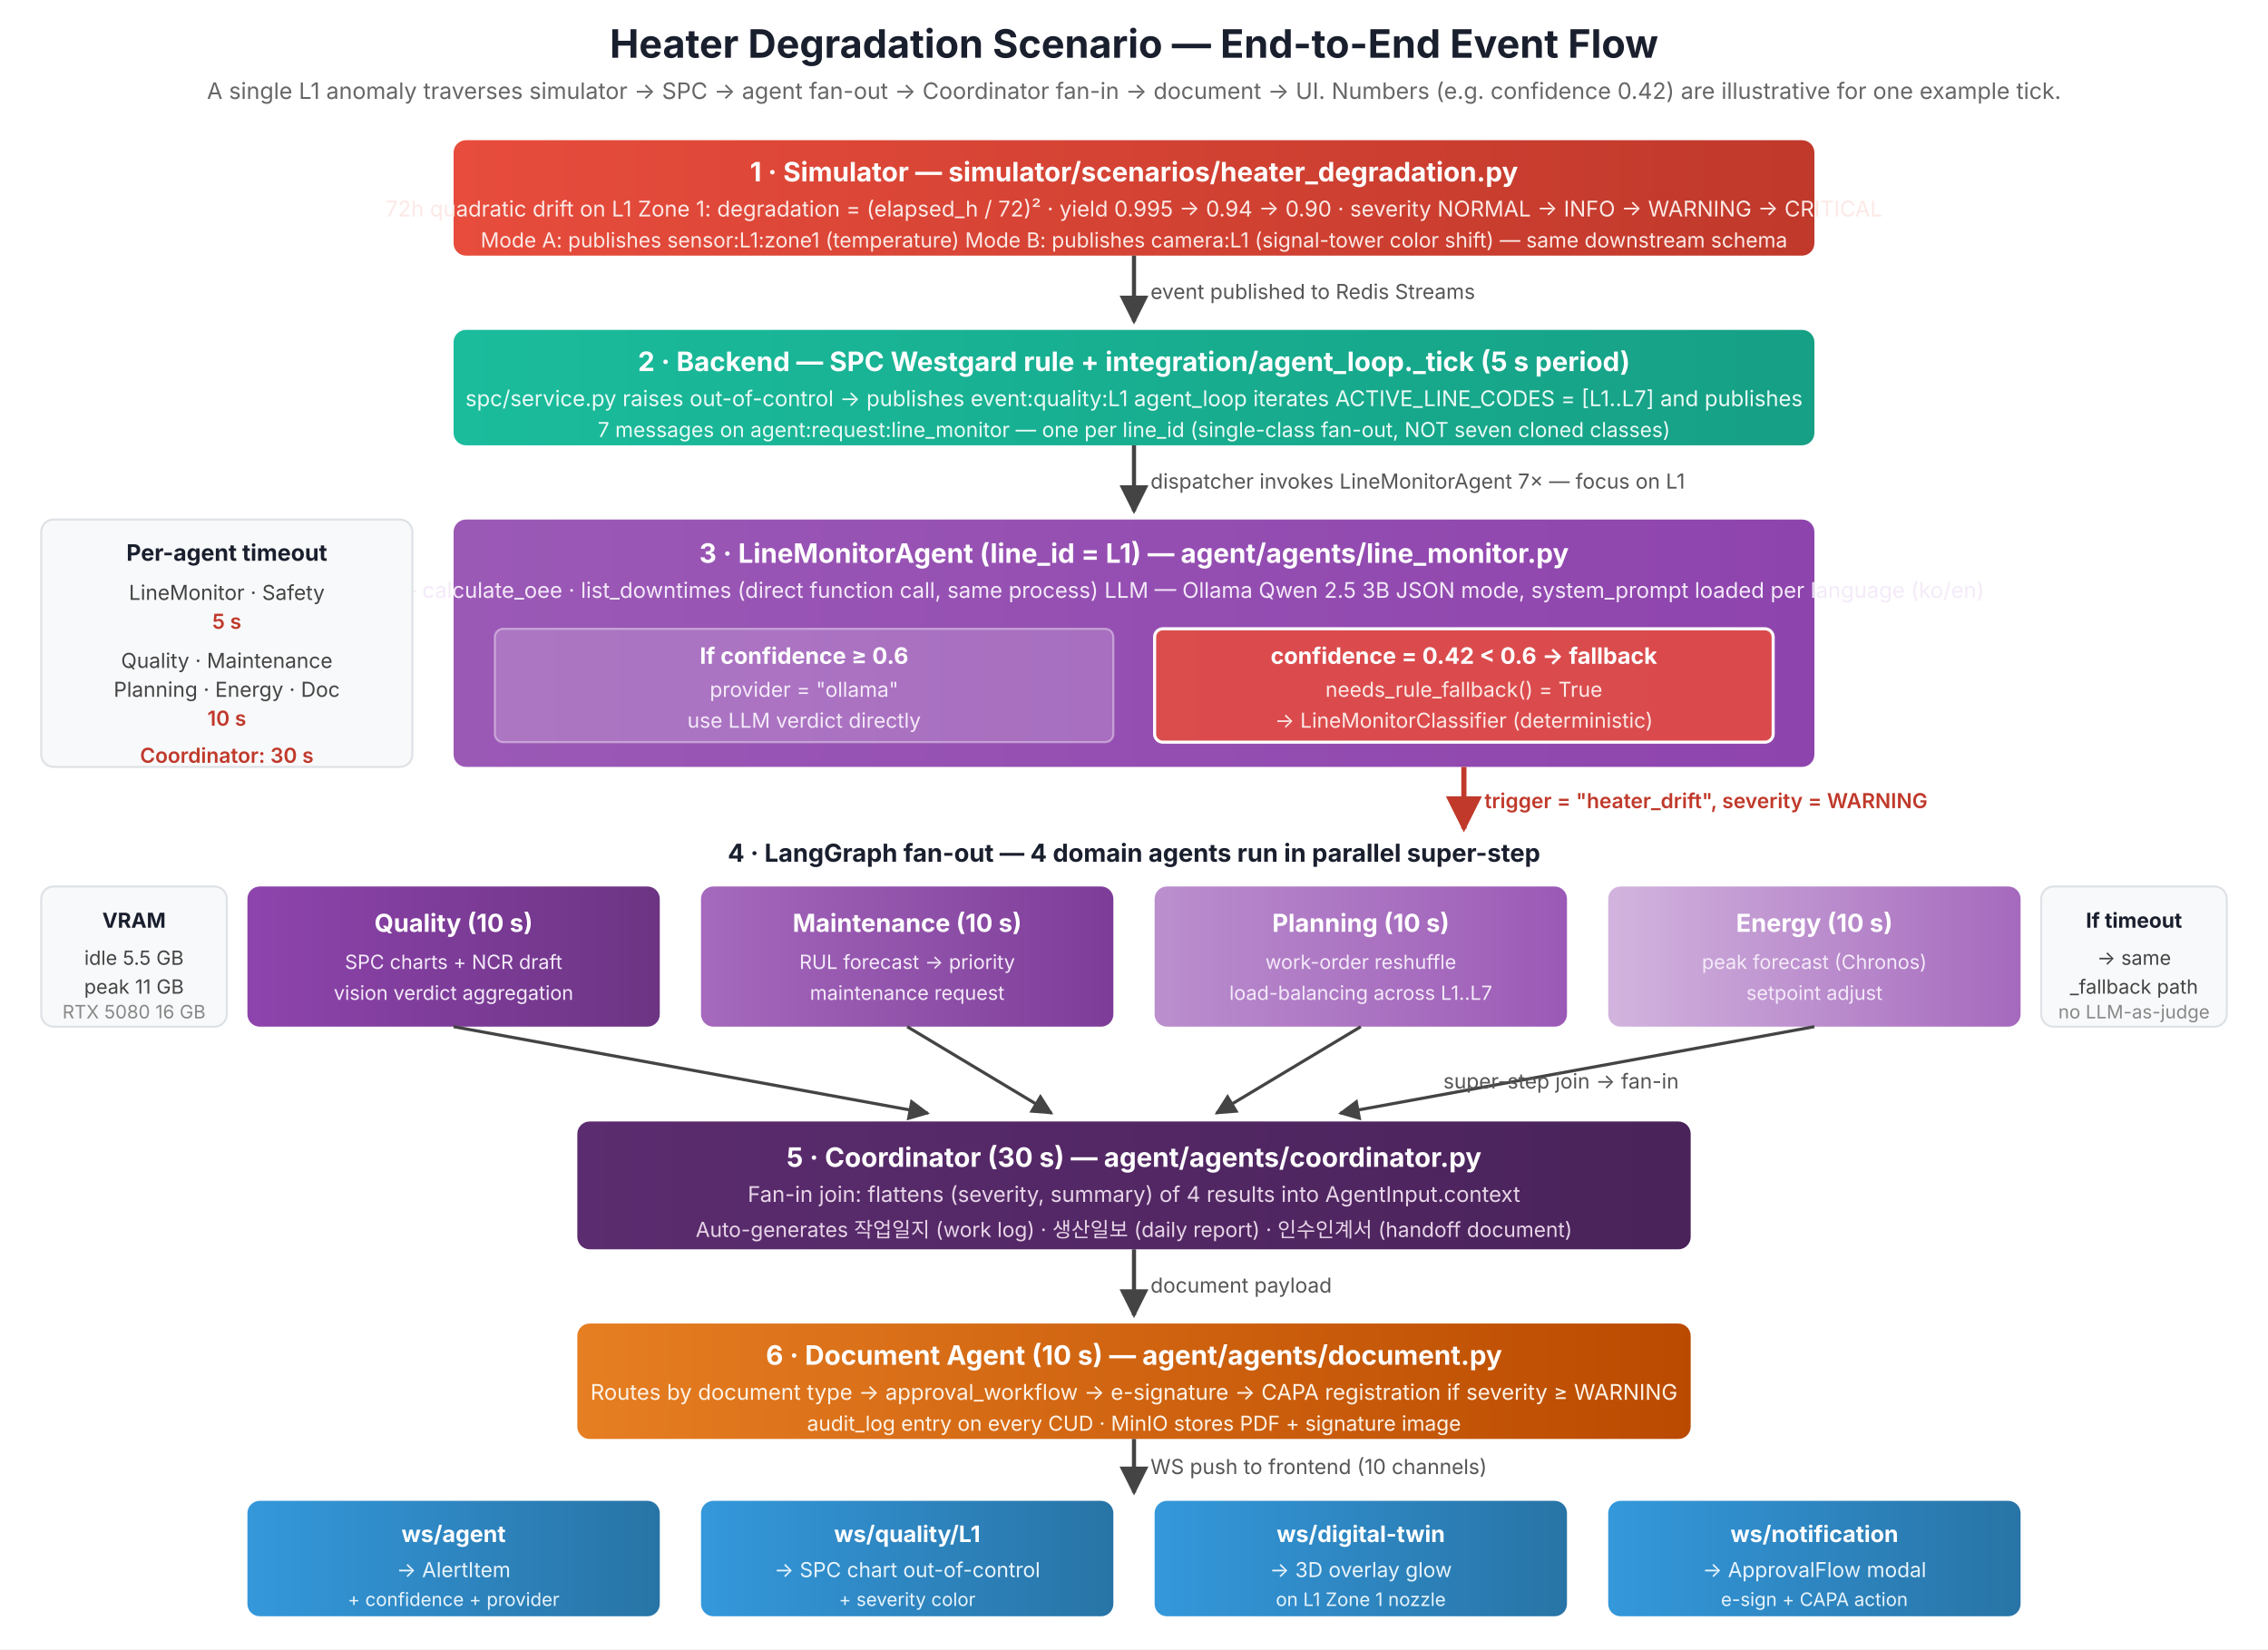
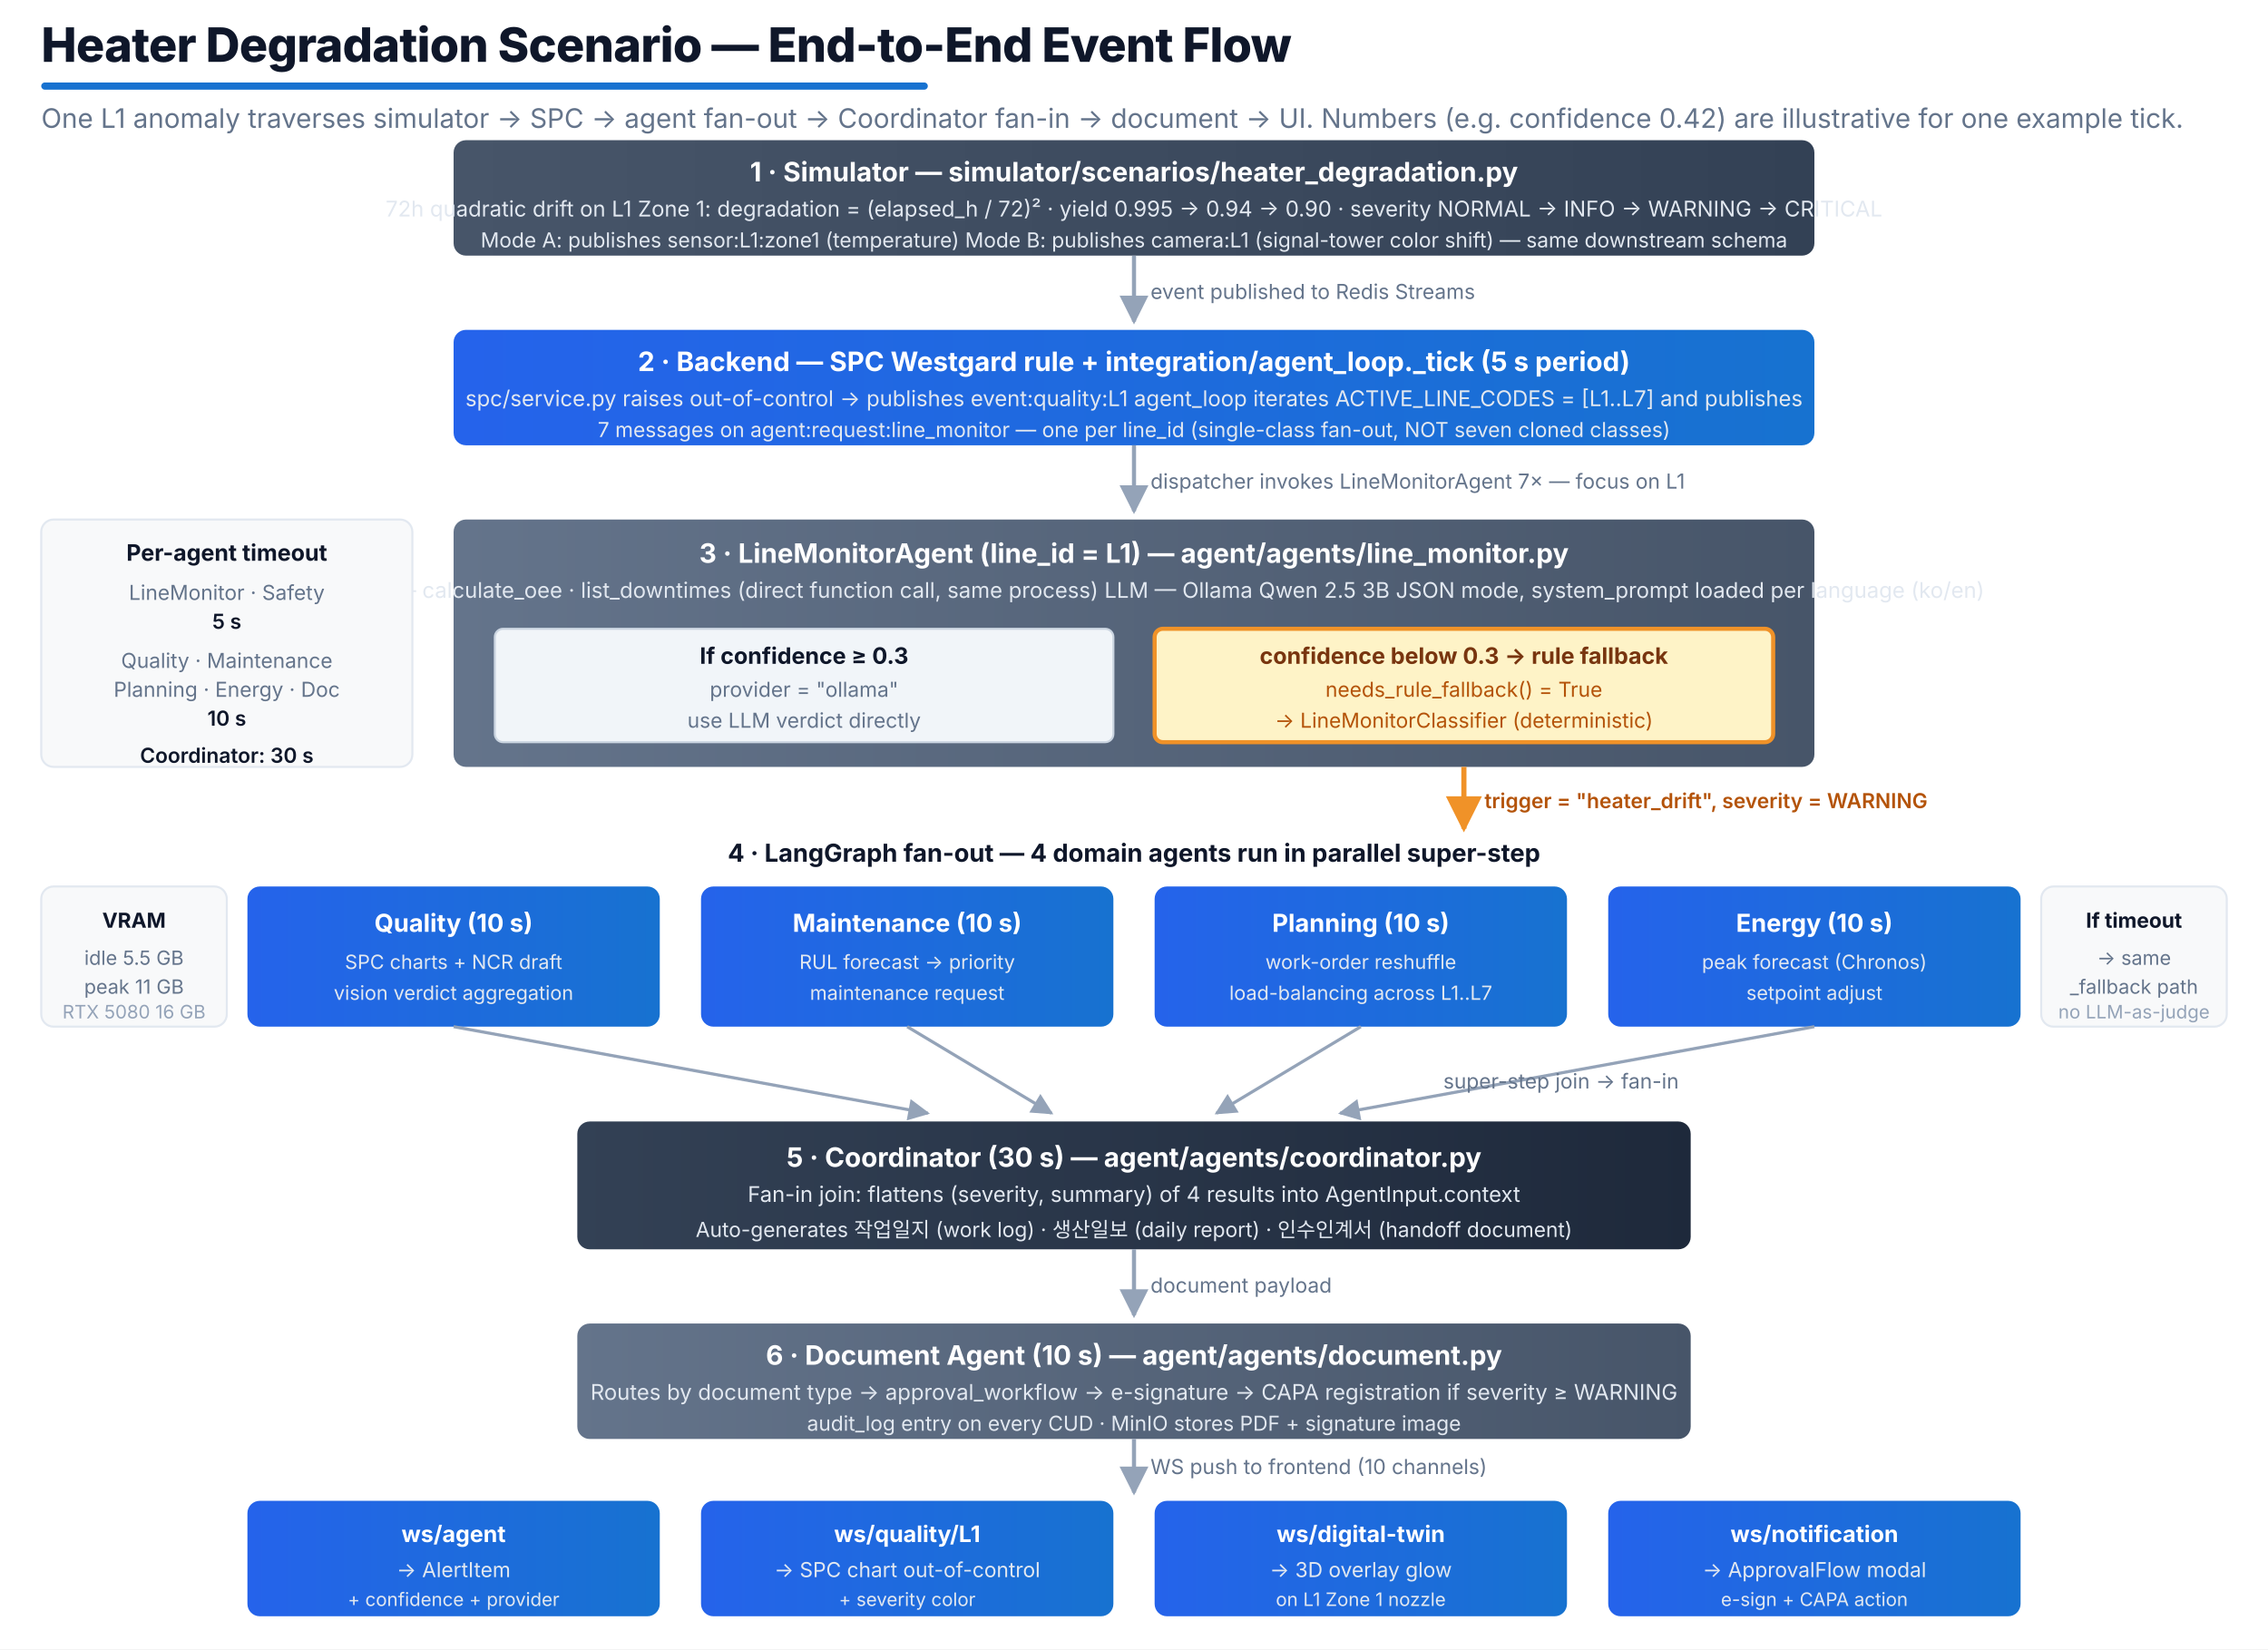
<svg xmlns="http://www.w3.org/2000/svg" viewBox="0 0 1100 800">
  <defs>
    <linearGradient id="hfSimGrad" x1="0%" y1="0%" x2="100%" y2="0%">
-       <stop offset="0%" style="stop-color:#e74c3c;stop-opacity:1" />
-       <stop offset="100%" style="stop-color:#c0392b;stop-opacity:1" />
+       <stop offset="0%" style="stop-color:#475569;stop-opacity:1" />
+       <stop offset="100%" style="stop-color:#334155;stop-opacity:1" />
    </linearGradient>
    <linearGradient id="hfAppGrad" x1="0%" y1="0%" x2="100%" y2="0%">
-       <stop offset="0%" style="stop-color:#1abc9c;stop-opacity:1" />
-       <stop offset="100%" style="stop-color:#16a085;stop-opacity:1" />
+       <stop offset="0%" style="stop-color:#2563eb;stop-opacity:1" />
+       <stop offset="100%" style="stop-color:#1772d0;stop-opacity:1" />
    </linearGradient>
    <linearGradient id="hfBusGrad" x1="0%" y1="0%" x2="100%" y2="0%">
-       <stop offset="0%" style="stop-color:#34495e;stop-opacity:1" />
-       <stop offset="100%" style="stop-color:#2c3e50;stop-opacity:1" />
+       <stop offset="0%" style="stop-color:#334155;stop-opacity:1" />
+       <stop offset="100%" style="stop-color:#1e293b;stop-opacity:1" />
    </linearGradient>
    <linearGradient id="hfAgentGrad" x1="0%" y1="0%" x2="100%" y2="0%">
-       <stop offset="0%" style="stop-color:#9b59b6;stop-opacity:1" />
-       <stop offset="100%" style="stop-color:#8e44ad;stop-opacity:1" />
+       <stop offset="0%" style="stop-color:#64748b;stop-opacity:1" />
+       <stop offset="100%" style="stop-color:#475569;stop-opacity:1" />
    </linearGradient>
    <linearGradient id="hfFallbackGrad" x1="0%" y1="0%" x2="100%" y2="0%">
-       <stop offset="0%" style="stop-color:#95a5a6;stop-opacity:1" />
-       <stop offset="100%" style="stop-color:#7f8c8d;stop-opacity:1" />
+       <stop offset="0%" style="stop-color:#94a3b8;stop-opacity:1" />
+       <stop offset="100%" style="stop-color:#64748b;stop-opacity:1" />
    </linearGradient>
    <linearGradient id="hfQGrad" x1="0%" y1="0%" x2="100%" y2="0%">
-       <stop offset="0%" style="stop-color:#8e44ad;stop-opacity:1" />
-       <stop offset="100%" style="stop-color:#6c3483;stop-opacity:1" />
+       <stop offset="0%" style="stop-color:#2563eb;stop-opacity:1" />
+       <stop offset="100%" style="stop-color:#1772d0;stop-opacity:1" />
    </linearGradient>
    <linearGradient id="hfMGrad" x1="0%" y1="0%" x2="100%" y2="0%">
-       <stop offset="0%" style="stop-color:#a569bd;stop-opacity:1" />
-       <stop offset="100%" style="stop-color:#7d3c98;stop-opacity:1" />
+       <stop offset="0%" style="stop-color:#2563eb;stop-opacity:1" />
+       <stop offset="100%" style="stop-color:#1772d0;stop-opacity:1" />
    </linearGradient>
    <linearGradient id="hfPGrad" x1="0%" y1="0%" x2="100%" y2="0%">
-       <stop offset="0%" style="stop-color:#bb8fce;stop-opacity:1" />
-       <stop offset="100%" style="stop-color:#9b59b6;stop-opacity:1" />
+       <stop offset="0%" style="stop-color:#2563eb;stop-opacity:1" />
+       <stop offset="100%" style="stop-color:#1772d0;stop-opacity:1" />
    </linearGradient>
    <linearGradient id="hfEGrad" x1="0%" y1="0%" x2="100%" y2="0%">
-       <stop offset="0%" style="stop-color:#d2b4de;stop-opacity:1" />
-       <stop offset="100%" style="stop-color:#a569bd;stop-opacity:1" />
+       <stop offset="0%" style="stop-color:#2563eb;stop-opacity:1" />
+       <stop offset="100%" style="stop-color:#1772d0;stop-opacity:1" />
    </linearGradient>
    <linearGradient id="hfCoordGrad" x1="0%" y1="0%" x2="100%" y2="0%">
-       <stop offset="0%" style="stop-color:#5b2c6f;stop-opacity:1" />
-       <stop offset="100%" style="stop-color:#4a235a;stop-opacity:1" />
+       <stop offset="0%" style="stop-color:#334155;stop-opacity:1" />
+       <stop offset="100%" style="stop-color:#1e293b;stop-opacity:1" />
    </linearGradient>
    <linearGradient id="hfDocGrad" x1="0%" y1="0%" x2="100%" y2="0%">
-       <stop offset="0%" style="stop-color:#e67e22;stop-opacity:1" />
-       <stop offset="100%" style="stop-color:#ba4a00;stop-opacity:1" />
+       <stop offset="0%" style="stop-color:#64748b;stop-opacity:1" />
+       <stop offset="100%" style="stop-color:#475569;stop-opacity:1" />
    </linearGradient>
    <linearGradient id="hfFEGrad" x1="0%" y1="0%" x2="100%" y2="0%">
-       <stop offset="0%" style="stop-color:#3498db;stop-opacity:1" />
-       <stop offset="100%" style="stop-color:#2874a6;stop-opacity:1" />
+       <stop offset="0%" style="stop-color:#2563eb;stop-opacity:1" />
+       <stop offset="100%" style="stop-color:#1772d0;stop-opacity:1" />
    </linearGradient>
    <marker id="hfArrow" viewBox="0 0 10 10" refX="9" refY="5" markerWidth="7" markerHeight="7" orient="auto-start-reverse">
-       <path d="M 0 0 L 10 5 L 0 10 z" fill="#444" />
+       <path d="M 0 0 L 10 5 L 0 10 z" fill="#94a3b8" />
    </marker>
    <marker id="hfArrowRed" viewBox="0 0 10 10" refX="9" refY="5" markerWidth="7" markerHeight="7" orient="auto-start-reverse">
-       <path d="M 0 0 L 10 5 L 0 10 z" fill="#c0392b" />
+       <path d="M 0 0 L 10 5 L 0 10 z" fill="#f09228" />
    </marker>
  </defs>
  <rect width="1100" height="800" fill="#ffffff" />
-   <text x="550" y="28" text-anchor="middle" font-family="-apple-system,Segoe UI,sans-serif" font-size="19" font-weight="700" fill="#1a1f2e">Heater Degradation Scenario — End-to-End Event Flow</text>
-   <text x="550" y="48" text-anchor="middle" font-family="-apple-system,Segoe UI,sans-serif" font-size="11" fill="#666">A single L1 anomaly traverses simulator → SPC → agent fan-out → Coordinator fan-in → document → UI. Numbers (e.g. confidence 0.42) are illustrative for one example tick.</text>
+   <text x="20" y="30" font-family="-apple-system,Segoe UI,sans-serif" font-size="23" font-weight="800" fill="#0f172a" letter-spacing="-.3">Heater Degradation Scenario — End-to-End Event Flow</text>
+   <rect x="20" y="40" width="430" height="3.5" rx="1.75" fill="#1772d0" />
+   <text x="20" y="62" font-family="-apple-system,Segoe UI,sans-serif" font-size="13" fill="#64748b">One L1 anomaly traverses simulator → SPC → agent fan-out → Coordinator fan-in → document → UI. Numbers (e.g. confidence 0.42) are illustrative for one example tick.</text>
  <g>
    <rect x="220" y="68" width="660" height="56" rx="6" fill="url(#hfSimGrad)" />
    <text x="550" y="88" text-anchor="middle" font-family="-apple-system,Segoe UI,sans-serif" font-size="13" font-weight="700" fill="#fff">1 · Simulator — simulator/scenarios/heater_degradation.py</text>
-     <text x="550" y="105" text-anchor="middle" font-family="-apple-system,Segoe UI,sans-serif" font-size="10.5" fill="#fce9e6">72h quadratic drift on L1 Zone 1: degradation = (elapsed_h / 72)² · yield 0.995 → 0.94 → 0.90 · severity NORMAL → INFO → WARNING → CRITICAL</text>
-     <text x="550" y="120" text-anchor="middle" font-family="-apple-system,Segoe UI,sans-serif" font-size="10" fill="#fce9e6">Mode A: publishes sensor:L1:zone1 (temperature)         Mode B: publishes camera:L1 (signal-tower color shift) — same downstream schema</text>
+     <text x="550" y="105" text-anchor="middle" font-family="-apple-system,Segoe UI,sans-serif" font-size="10.5" fill="#e2e8f0">72h quadratic drift on L1 Zone 1: degradation = (elapsed_h / 72)² · yield 0.995 → 0.94 → 0.90 · severity NORMAL → INFO → WARNING → CRITICAL</text>
+     <text x="550" y="120" text-anchor="middle" font-family="-apple-system,Segoe UI,sans-serif" font-size="10" fill="#e2e8f0">Mode A: publishes sensor:L1:zone1 (temperature)         Mode B: publishes camera:L1 (signal-tower color shift) — same downstream schema</text>
  </g>
-   <line x1="550" y1="124" x2="550" y2="156" stroke="#444" stroke-width="2" marker-end="url(#hfArrow)" />
-   <text x="558" y="145" font-family="-apple-system,Segoe UI,sans-serif" font-size="10" fill="#555">event published to Redis Streams</text>
+   <line x1="550" y1="124" x2="550" y2="156" stroke="#94a3b8" stroke-width="2" marker-end="url(#hfArrow)" />
+   <text x="558" y="145" font-family="-apple-system,Segoe UI,sans-serif" font-size="10" fill="#64748b">event published to Redis Streams</text>
  <g>
    <rect x="220" y="160" width="660" height="56" rx="6" fill="url(#hfAppGrad)" />
    <text x="550" y="180" text-anchor="middle" font-family="-apple-system,Segoe UI,sans-serif" font-size="13" font-weight="700" fill="#fff">2 · Backend — SPC Westgard rule + integration/agent_loop._tick (5 s period)</text>
-     <text x="550" y="197" text-anchor="middle" font-family="-apple-system,Segoe UI,sans-serif" font-size="10.5" fill="#eafaf5">spc/service.py raises out-of-control → publishes event:quality:L1     agent_loop iterates ACTIVE_LINE_CODES = [L1..L7] and publishes</text>
-     <text x="550" y="212" text-anchor="middle" font-family="-apple-system,Segoe UI,sans-serif" font-size="10" fill="#eafaf5">7 messages on agent:request:line_monitor — one per line_id (single-class fan-out, NOT seven cloned classes)</text>
+     <text x="550" y="197" text-anchor="middle" font-family="-apple-system,Segoe UI,sans-serif" font-size="10.5" fill="#e2e8f0">spc/service.py raises out-of-control → publishes event:quality:L1     agent_loop iterates ACTIVE_LINE_CODES = [L1..L7] and publishes</text>
+     <text x="550" y="212" text-anchor="middle" font-family="-apple-system,Segoe UI,sans-serif" font-size="10" fill="#e2e8f0">7 messages on agent:request:line_monitor — one per line_id (single-class fan-out, NOT seven cloned classes)</text>
  </g>
-   <line x1="550" y1="216" x2="550" y2="248" stroke="#444" stroke-width="2" marker-end="url(#hfArrow)" />
-   <text x="558" y="237" font-family="-apple-system,Segoe UI,sans-serif" font-size="10" fill="#555">dispatcher invokes LineMonitorAgent 7× — focus on L1</text>
+   <line x1="550" y1="216" x2="550" y2="248" stroke="#94a3b8" stroke-width="2" marker-end="url(#hfArrow)" />
+   <text x="558" y="237" font-family="-apple-system,Segoe UI,sans-serif" font-size="10" fill="#64748b">dispatcher invokes LineMonitorAgent 7× — focus on L1</text>
  <g>
    <rect x="220" y="252" width="660" height="120" rx="6" fill="url(#hfAgentGrad)" />
    <text x="550" y="273" text-anchor="middle" font-family="-apple-system,Segoe UI,sans-serif" font-size="13" font-weight="700" fill="#fff">3 · LineMonitorAgent (line_id = L1) — agent/agents/line_monitor.py</text>
-     <text x="550" y="290" text-anchor="middle" font-family="-apple-system,Segoe UI,sans-serif" font-size="10.5" fill="#f4eaf9">MCP tools — calculate_oee · list_downtimes (direct function call, same process)     LLM — Ollama Qwen 2.5 3B JSON mode, system_prompt loaded per language (ko/en)</text>
-     <rect x="240" y="305" width="300" height="55" rx="4" fill="rgba(255,255,255,0.18)" stroke="rgba(255,255,255,0.4)" stroke-width="1" />
-     <text x="390" y="322" text-anchor="middle" font-family="-apple-system,Segoe UI,sans-serif" font-size="11" font-weight="700" fill="#fff">If confidence ≥ 0.6</text>
-     <text x="390" y="338" text-anchor="middle" font-family="-apple-system,Segoe UI,sans-serif" font-size="10" fill="#f4eaf9">provider = "ollama"</text>
-     <text x="390" y="353" text-anchor="middle" font-family="-apple-system,Segoe UI,sans-serif" font-size="10" fill="#f4eaf9">use LLM verdict directly</text>
-     <rect x="560" y="305" width="300" height="55" rx="4" fill="rgba(231,76,60,0.85)" stroke="#fff" stroke-width="1.5" />
-     <text x="710" y="322" text-anchor="middle" font-family="-apple-system,Segoe UI,sans-serif" font-size="11" font-weight="700" fill="#fff">confidence = 0.42 &lt; 0.6 → fallback</text>
-     <text x="710" y="338" text-anchor="middle" font-family="-apple-system,Segoe UI,sans-serif" font-size="10" fill="#fce9e6">needs_rule_fallback() = True</text>
-     <text x="710" y="353" text-anchor="middle" font-family="-apple-system,Segoe UI,sans-serif" font-size="10" fill="#fce9e6">→ LineMonitorClassifier (deterministic)</text>
+     <text x="550" y="290" text-anchor="middle" font-family="-apple-system,Segoe UI,sans-serif" font-size="10.5" fill="#e2e8f0">MCP tools — calculate_oee · list_downtimes (direct function call, same process)     LLM — Ollama Qwen 2.5 3B JSON mode, system_prompt loaded per language (ko/en)</text>
+     <rect x="240" y="305" width="300" height="55" rx="4" fill="#f1f5f9" stroke="#cbd5e1" stroke-width="1" />
+     <text x="390" y="322" text-anchor="middle" font-family="-apple-system,Segoe UI,sans-serif" font-size="11" font-weight="700" fill="#0f172a">If confidence ≥ 0.3</text>
+     <text x="390" y="338" text-anchor="middle" font-family="-apple-system,Segoe UI,sans-serif" font-size="10" fill="#64748b">provider = "ollama"</text>
+     <text x="390" y="353" text-anchor="middle" font-family="-apple-system,Segoe UI,sans-serif" font-size="10" fill="#64748b">use LLM verdict directly</text>
+     <rect x="560" y="305" width="300" height="55" rx="4" fill="#fef3c7" stroke="#f09228" stroke-width="2" />
+     <text x="710" y="322" text-anchor="middle" font-family="-apple-system,Segoe UI,sans-serif" font-size="11" font-weight="700" fill="#78350f">confidence below 0.3 → rule fallback</text>
+     <text x="710" y="338" text-anchor="middle" font-family="-apple-system,Segoe UI,sans-serif" font-size="10" fill="#b45309">needs_rule_fallback() = True</text>
+     <text x="710" y="353" text-anchor="middle" font-family="-apple-system,Segoe UI,sans-serif" font-size="10" fill="#b45309">→ LineMonitorClassifier (deterministic)</text>
  </g>
-   <line x1="710" y1="372" x2="710" y2="402" stroke="#c0392b" stroke-width="2.5" marker-end="url(#hfArrowRed)" />
-   <text x="720" y="392" font-family="-apple-system,Segoe UI,sans-serif" font-size="10" fill="#c0392b" font-weight="600">trigger = "heater_drift", severity = WARNING</text>
+   <line x1="710" y1="372" x2="710" y2="402" stroke="#f09228" stroke-width="2.5" marker-end="url(#hfArrowRed)" />
+   <text x="720" y="392" font-family="-apple-system,Segoe UI,sans-serif" font-size="10" fill="#b45309" font-weight="600">trigger = "heater_drift", severity = WARNING</text>
  <g>
-     <text x="550" y="418" text-anchor="middle" font-family="-apple-system,Segoe UI,sans-serif" font-size="12" font-weight="700" fill="#1a1f2e">4 · LangGraph fan-out — 4 domain agents run in parallel super-step</text>
+     <text x="550" y="418" text-anchor="middle" font-family="-apple-system,Segoe UI,sans-serif" font-size="12" font-weight="700" fill="#0f172a">4 · LangGraph fan-out — 4 domain agents run in parallel super-step</text>
    <rect x="120" y="430" width="200" height="68" rx="6" fill="url(#hfQGrad)" />
    <text x="220" y="452" text-anchor="middle" font-family="-apple-system,Segoe UI,sans-serif" font-size="12" font-weight="700" fill="#fff">Quality (10 s)</text>
-     <text x="220" y="470" text-anchor="middle" font-family="-apple-system,Segoe UI,sans-serif" font-size="9.5" fill="#f4eaf9">SPC charts + NCR draft</text>
-     <text x="220" y="485" text-anchor="middle" font-family="-apple-system,Segoe UI,sans-serif" font-size="9.5" fill="#f4eaf9">vision verdict aggregation</text>
+     <text x="220" y="470" text-anchor="middle" font-family="-apple-system,Segoe UI,sans-serif" font-size="9.5" fill="#e2e8f0">SPC charts + NCR draft</text>
+     <text x="220" y="485" text-anchor="middle" font-family="-apple-system,Segoe UI,sans-serif" font-size="9.5" fill="#e2e8f0">vision verdict aggregation</text>
    <rect x="340" y="430" width="200" height="68" rx="6" fill="url(#hfMGrad)" />
    <text x="440" y="452" text-anchor="middle" font-family="-apple-system,Segoe UI,sans-serif" font-size="12" font-weight="700" fill="#fff">Maintenance (10 s)</text>
-     <text x="440" y="470" text-anchor="middle" font-family="-apple-system,Segoe UI,sans-serif" font-size="9.5" fill="#f4eaf9">RUL forecast → priority</text>
-     <text x="440" y="485" text-anchor="middle" font-family="-apple-system,Segoe UI,sans-serif" font-size="9.5" fill="#f4eaf9">maintenance request</text>
+     <text x="440" y="470" text-anchor="middle" font-family="-apple-system,Segoe UI,sans-serif" font-size="9.5" fill="#e2e8f0">RUL forecast → priority</text>
+     <text x="440" y="485" text-anchor="middle" font-family="-apple-system,Segoe UI,sans-serif" font-size="9.5" fill="#e2e8f0">maintenance request</text>
    <rect x="560" y="430" width="200" height="68" rx="6" fill="url(#hfPGrad)" />
    <text x="660" y="452" text-anchor="middle" font-family="-apple-system,Segoe UI,sans-serif" font-size="12" font-weight="700" fill="#fff">Planning (10 s)</text>
-     <text x="660" y="470" text-anchor="middle" font-family="-apple-system,Segoe UI,sans-serif" font-size="9.5" fill="#f4eaf9">work-order reshuffle</text>
-     <text x="660" y="485" text-anchor="middle" font-family="-apple-system,Segoe UI,sans-serif" font-size="9.5" fill="#f4eaf9">load-balancing across L1..L7</text>
+     <text x="660" y="470" text-anchor="middle" font-family="-apple-system,Segoe UI,sans-serif" font-size="9.5" fill="#e2e8f0">work-order reshuffle</text>
+     <text x="660" y="485" text-anchor="middle" font-family="-apple-system,Segoe UI,sans-serif" font-size="9.5" fill="#e2e8f0">load-balancing across L1..L7</text>
    <rect x="780" y="430" width="200" height="68" rx="6" fill="url(#hfEGrad)" />
    <text x="880" y="452" text-anchor="middle" font-family="-apple-system,Segoe UI,sans-serif" font-size="12" font-weight="700" fill="#fff">Energy (10 s)</text>
-     <text x="880" y="470" text-anchor="middle" font-family="-apple-system,Segoe UI,sans-serif" font-size="9.5" fill="#f4eaf9">peak forecast (Chronos)</text>
-     <text x="880" y="485" text-anchor="middle" font-family="-apple-system,Segoe UI,sans-serif" font-size="9.5" fill="#f4eaf9">setpoint adjust</text>
+     <text x="880" y="470" text-anchor="middle" font-family="-apple-system,Segoe UI,sans-serif" font-size="9.5" fill="#e2e8f0">peak forecast (Chronos)</text>
+     <text x="880" y="485" text-anchor="middle" font-family="-apple-system,Segoe UI,sans-serif" font-size="9.5" fill="#e2e8f0">setpoint adjust</text>
  </g>
-   <line x1="220" y1="498" x2="450" y2="540" stroke="#444" stroke-width="1.5" marker-end="url(#hfArrow)" />
-   <line x1="440" y1="498" x2="510" y2="540" stroke="#444" stroke-width="1.5" marker-end="url(#hfArrow)" />
-   <line x1="660" y1="498" x2="590" y2="540" stroke="#444" stroke-width="1.5" marker-end="url(#hfArrow)" />
-   <line x1="880" y1="498" x2="650" y2="540" stroke="#444" stroke-width="1.5" marker-end="url(#hfArrow)" />
-   <text x="700" y="528" font-family="-apple-system,Segoe UI,sans-serif" font-size="10" fill="#555">super-step join → fan-in</text>
+   <line x1="220" y1="498" x2="450" y2="540" stroke="#94a3b8" stroke-width="1.5" marker-end="url(#hfArrow)" />
+   <line x1="440" y1="498" x2="510" y2="540" stroke="#94a3b8" stroke-width="1.5" marker-end="url(#hfArrow)" />
+   <line x1="660" y1="498" x2="590" y2="540" stroke="#94a3b8" stroke-width="1.5" marker-end="url(#hfArrow)" />
+   <line x1="880" y1="498" x2="650" y2="540" stroke="#94a3b8" stroke-width="1.5" marker-end="url(#hfArrow)" />
+   <text x="700" y="528" font-family="-apple-system,Segoe UI,sans-serif" font-size="10" fill="#64748b">super-step join → fan-in</text>
  <g>
    <rect x="280" y="544" width="540" height="62" rx="6" fill="url(#hfCoordGrad)" />
    <text x="550" y="566" text-anchor="middle" font-family="-apple-system,Segoe UI,sans-serif" font-size="13" font-weight="700" fill="#fff">5 · Coordinator (30 s) — agent/agents/coordinator.py</text>
-     <text x="550" y="583" text-anchor="middle" font-family="-apple-system,Segoe UI,sans-serif" font-size="10.5" fill="#e8d5e8">Fan-in join: flattens (severity, summary) of 4 results into AgentInput.context</text>
-     <text x="550" y="600" text-anchor="middle" font-family="-apple-system,Segoe UI,sans-serif" font-size="10" fill="#e8d5e8">Auto-generates 작업일지 (work log) · 생산일보 (daily report) · 인수인계서 (handoff document)</text>
+     <text x="550" y="583" text-anchor="middle" font-family="-apple-system,Segoe UI,sans-serif" font-size="10.5" fill="#e2e8f0">Fan-in join: flattens (severity, summary) of 4 results into AgentInput.context</text>
+     <text x="550" y="600" text-anchor="middle" font-family="-apple-system,Segoe UI,sans-serif" font-size="10" fill="#e2e8f0">Auto-generates 작업일지 (work log) · 생산일보 (daily report) · 인수인계서 (handoff document)</text>
  </g>
-   <line x1="550" y1="606" x2="550" y2="638" stroke="#444" stroke-width="2" marker-end="url(#hfArrow)" />
-   <text x="558" y="627" font-family="-apple-system,Segoe UI,sans-serif" font-size="10" fill="#555">document payload</text>
+   <line x1="550" y1="606" x2="550" y2="638" stroke="#94a3b8" stroke-width="2" marker-end="url(#hfArrow)" />
+   <text x="558" y="627" font-family="-apple-system,Segoe UI,sans-serif" font-size="10" fill="#64748b">document payload</text>
  <g>
    <rect x="280" y="642" width="540" height="56" rx="6" fill="url(#hfDocGrad)" />
    <text x="550" y="662" text-anchor="middle" font-family="-apple-system,Segoe UI,sans-serif" font-size="13" font-weight="700" fill="#fff">6 · Document Agent (10 s) — agent/agents/document.py</text>
-     <text x="550" y="679" text-anchor="middle" font-family="-apple-system,Segoe UI,sans-serif" font-size="10.5" fill="#fdf3e7">Routes by document type → approval_workflow → e-signature → CAPA registration if severity ≥ WARNING</text>
-     <text x="550" y="694" text-anchor="middle" font-family="-apple-system,Segoe UI,sans-serif" font-size="10" fill="#fdf3e7">audit_log entry on every CUD · MinIO stores PDF + signature image</text>
+     <text x="550" y="679" text-anchor="middle" font-family="-apple-system,Segoe UI,sans-serif" font-size="10.5" fill="#e2e8f0">Routes by document type → approval_workflow → e-signature → CAPA registration if severity ≥ WARNING</text>
+     <text x="550" y="694" text-anchor="middle" font-family="-apple-system,Segoe UI,sans-serif" font-size="10" fill="#e2e8f0">audit_log entry on every CUD · MinIO stores PDF + signature image</text>
  </g>
-   <line x1="550" y1="698" x2="550" y2="724" stroke="#444" stroke-width="2" marker-end="url(#hfArrow)" />
-   <text x="558" y="715" font-family="-apple-system,Segoe UI,sans-serif" font-size="10" fill="#555">WS push to frontend (10 channels)</text>
+   <line x1="550" y1="698" x2="550" y2="724" stroke="#94a3b8" stroke-width="2" marker-end="url(#hfArrow)" />
+   <text x="558" y="715" font-family="-apple-system,Segoe UI,sans-serif" font-size="10" fill="#64748b">WS push to frontend (10 channels)</text>
  <g>
    <rect x="120" y="728" width="200" height="56" rx="6" fill="url(#hfFEGrad)" />
    <text x="220" y="748" text-anchor="middle" font-family="-apple-system,Segoe UI,sans-serif" font-size="11" font-weight="700" fill="#fff">ws/agent</text>
-     <text x="220" y="765" text-anchor="middle" font-family="-apple-system,Segoe UI,sans-serif" font-size="10" fill="#e8f4fc">→ AlertItem</text>
-     <text x="220" y="779" text-anchor="middle" font-family="-apple-system,Segoe UI,sans-serif" font-size="9" fill="#e8f4fc">+ confidence + provider</text>
+     <text x="220" y="765" text-anchor="middle" font-family="-apple-system,Segoe UI,sans-serif" font-size="10" fill="#e2e8f0">→ AlertItem</text>
+     <text x="220" y="779" text-anchor="middle" font-family="-apple-system,Segoe UI,sans-serif" font-size="9" fill="#e2e8f0">+ confidence + provider</text>
    <rect x="340" y="728" width="200" height="56" rx="6" fill="url(#hfFEGrad)" />
    <text x="440" y="748" text-anchor="middle" font-family="-apple-system,Segoe UI,sans-serif" font-size="11" font-weight="700" fill="#fff">ws/quality/L1</text>
-     <text x="440" y="765" text-anchor="middle" font-family="-apple-system,Segoe UI,sans-serif" font-size="10" fill="#e8f4fc">→ SPC chart out-of-control</text>
-     <text x="440" y="779" text-anchor="middle" font-family="-apple-system,Segoe UI,sans-serif" font-size="9" fill="#e8f4fc">+ severity color</text>
+     <text x="440" y="765" text-anchor="middle" font-family="-apple-system,Segoe UI,sans-serif" font-size="10" fill="#e2e8f0">→ SPC chart out-of-control</text>
+     <text x="440" y="779" text-anchor="middle" font-family="-apple-system,Segoe UI,sans-serif" font-size="9" fill="#e2e8f0">+ severity color</text>
    <rect x="560" y="728" width="200" height="56" rx="6" fill="url(#hfFEGrad)" />
    <text x="660" y="748" text-anchor="middle" font-family="-apple-system,Segoe UI,sans-serif" font-size="11" font-weight="700" fill="#fff">ws/digital-twin</text>
-     <text x="660" y="765" text-anchor="middle" font-family="-apple-system,Segoe UI,sans-serif" font-size="10" fill="#e8f4fc">→ 3D overlay glow</text>
-     <text x="660" y="779" text-anchor="middle" font-family="-apple-system,Segoe UI,sans-serif" font-size="9" fill="#e8f4fc">on L1 Zone 1 nozzle</text>
+     <text x="660" y="765" text-anchor="middle" font-family="-apple-system,Segoe UI,sans-serif" font-size="10" fill="#e2e8f0">→ 3D overlay glow</text>
+     <text x="660" y="779" text-anchor="middle" font-family="-apple-system,Segoe UI,sans-serif" font-size="9" fill="#e2e8f0">on L1 Zone 1 nozzle</text>
    <rect x="780" y="728" width="200" height="56" rx="6" fill="url(#hfFEGrad)" />
    <text x="880" y="748" text-anchor="middle" font-family="-apple-system,Segoe UI,sans-serif" font-size="11" font-weight="700" fill="#fff">ws/notification</text>
-     <text x="880" y="765" text-anchor="middle" font-family="-apple-system,Segoe UI,sans-serif" font-size="10" fill="#e8f4fc">→ ApprovalFlow modal</text>
-     <text x="880" y="779" text-anchor="middle" font-family="-apple-system,Segoe UI,sans-serif" font-size="9" fill="#e8f4fc">e-sign + CAPA action</text>
+     <text x="880" y="765" text-anchor="middle" font-family="-apple-system,Segoe UI,sans-serif" font-size="10" fill="#e2e8f0">→ ApprovalFlow modal</text>
+     <text x="880" y="779" text-anchor="middle" font-family="-apple-system,Segoe UI,sans-serif" font-size="9" fill="#e2e8f0">e-sign + CAPA action</text>
  </g>
  <g>
-     <rect x="20" y="252" width="180" height="120" rx="6" fill="#f8f9fa" stroke="#dee2e6" stroke-width="1" />
-     <text x="110" y="272" text-anchor="middle" font-family="-apple-system,Segoe UI,sans-serif" font-size="11" font-weight="700" fill="#1a1f2e">Per-agent timeout</text>
-     <text x="110" y="291" text-anchor="middle" font-family="-apple-system,Segoe UI,sans-serif" font-size="10" fill="#444">LineMonitor · Safety</text>
-     <text x="110" y="305" text-anchor="middle" font-family="-apple-system,Segoe UI,sans-serif" font-size="10" font-weight="600" fill="#c0392b">5 s</text>
-     <text x="110" y="324" text-anchor="middle" font-family="-apple-system,Segoe UI,sans-serif" font-size="10" fill="#444">Quality · Maintenance</text>
-     <text x="110" y="338" text-anchor="middle" font-family="-apple-system,Segoe UI,sans-serif" font-size="10" fill="#444">Planning · Energy · Doc</text>
-     <text x="110" y="352" text-anchor="middle" font-family="-apple-system,Segoe UI,sans-serif" font-size="10" font-weight="600" fill="#c0392b">10 s</text>
-     <text x="110" y="370" text-anchor="middle" font-family="-apple-system,Segoe UI,sans-serif" font-size="10" font-weight="600" fill="#c0392b">Coordinator: 30 s</text>
+     <rect x="20" y="252" width="180" height="120" rx="6" fill="#f8f9fa" stroke="#e2e8f0" stroke-width="1" />
+     <text x="110" y="272" text-anchor="middle" font-family="-apple-system,Segoe UI,sans-serif" font-size="11" font-weight="700" fill="#0f172a">Per-agent timeout</text>
+     <text x="110" y="291" text-anchor="middle" font-family="-apple-system,Segoe UI,sans-serif" font-size="10" fill="#64748b">LineMonitor · Safety</text>
+     <text x="110" y="305" text-anchor="middle" font-family="-apple-system,Segoe UI,sans-serif" font-size="10" font-weight="600" fill="#0f172a">5 s</text>
+     <text x="110" y="324" text-anchor="middle" font-family="-apple-system,Segoe UI,sans-serif" font-size="10" fill="#64748b">Quality · Maintenance</text>
+     <text x="110" y="338" text-anchor="middle" font-family="-apple-system,Segoe UI,sans-serif" font-size="10" fill="#64748b">Planning · Energy · Doc</text>
+     <text x="110" y="352" text-anchor="middle" font-family="-apple-system,Segoe UI,sans-serif" font-size="10" font-weight="600" fill="#0f172a">10 s</text>
+     <text x="110" y="370" text-anchor="middle" font-family="-apple-system,Segoe UI,sans-serif" font-size="10" font-weight="600" fill="#0f172a">Coordinator: 30 s</text>
  </g>
  <g>
-     <rect x="20" y="430" width="90" height="68" rx="6" fill="#f8f9fa" stroke="#dee2e6" stroke-width="1" />
-     <text x="65" y="450" text-anchor="middle" font-family="-apple-system,Segoe UI,sans-serif" font-size="10" font-weight="700" fill="#1a1f2e">VRAM</text>
-     <text x="65" y="468" text-anchor="middle" font-family="-apple-system,Segoe UI,sans-serif" font-size="9.5" fill="#444">idle 5.5 GB</text>
-     <text x="65" y="482" text-anchor="middle" font-family="-apple-system,Segoe UI,sans-serif" font-size="9.5" fill="#444">peak 11 GB</text>
-     <text x="65" y="494" text-anchor="middle" font-family="-apple-system,Segoe UI,sans-serif" font-size="9" fill="#888">RTX 5080 16 GB</text>
+     <rect x="20" y="430" width="90" height="68" rx="6" fill="#f8f9fa" stroke="#e2e8f0" stroke-width="1" />
+     <text x="65" y="450" text-anchor="middle" font-family="-apple-system,Segoe UI,sans-serif" font-size="10" font-weight="700" fill="#0f172a">VRAM</text>
+     <text x="65" y="468" text-anchor="middle" font-family="-apple-system,Segoe UI,sans-serif" font-size="9.5" fill="#64748b">idle 5.5 GB</text>
+     <text x="65" y="482" text-anchor="middle" font-family="-apple-system,Segoe UI,sans-serif" font-size="9.5" fill="#64748b">peak 11 GB</text>
+     <text x="65" y="494" text-anchor="middle" font-family="-apple-system,Segoe UI,sans-serif" font-size="9" fill="#94a3b8">RTX 5080 16 GB</text>
  </g>
  <g>
-     <rect x="990" y="430" width="90" height="68" rx="6" fill="#f8f9fa" stroke="#dee2e6" stroke-width="1" />
-     <text x="1035" y="450" text-anchor="middle" font-family="-apple-system,Segoe UI,sans-serif" font-size="10" font-weight="700" fill="#1a1f2e">If timeout</text>
-     <text x="1035" y="468" text-anchor="middle" font-family="-apple-system,Segoe UI,sans-serif" font-size="9.5" fill="#444">→ same</text>
-     <text x="1035" y="482" text-anchor="middle" font-family="-apple-system,Segoe UI,sans-serif" font-size="9.5" fill="#444">_fallback path</text>
-     <text x="1035" y="494" text-anchor="middle" font-family="-apple-system,Segoe UI,sans-serif" font-size="9" fill="#888">no LLM-as-judge</text>
+     <rect x="990" y="430" width="90" height="68" rx="6" fill="#f8f9fa" stroke="#e2e8f0" stroke-width="1" />
+     <text x="1035" y="450" text-anchor="middle" font-family="-apple-system,Segoe UI,sans-serif" font-size="10" font-weight="700" fill="#0f172a">If timeout</text>
+     <text x="1035" y="468" text-anchor="middle" font-family="-apple-system,Segoe UI,sans-serif" font-size="9.5" fill="#64748b">→ same</text>
+     <text x="1035" y="482" text-anchor="middle" font-family="-apple-system,Segoe UI,sans-serif" font-size="9.5" fill="#64748b">_fallback path</text>
+     <text x="1035" y="494" text-anchor="middle" font-family="-apple-system,Segoe UI,sans-serif" font-size="9" fill="#94a3b8">no LLM-as-judge</text>
  </g>
</svg>
